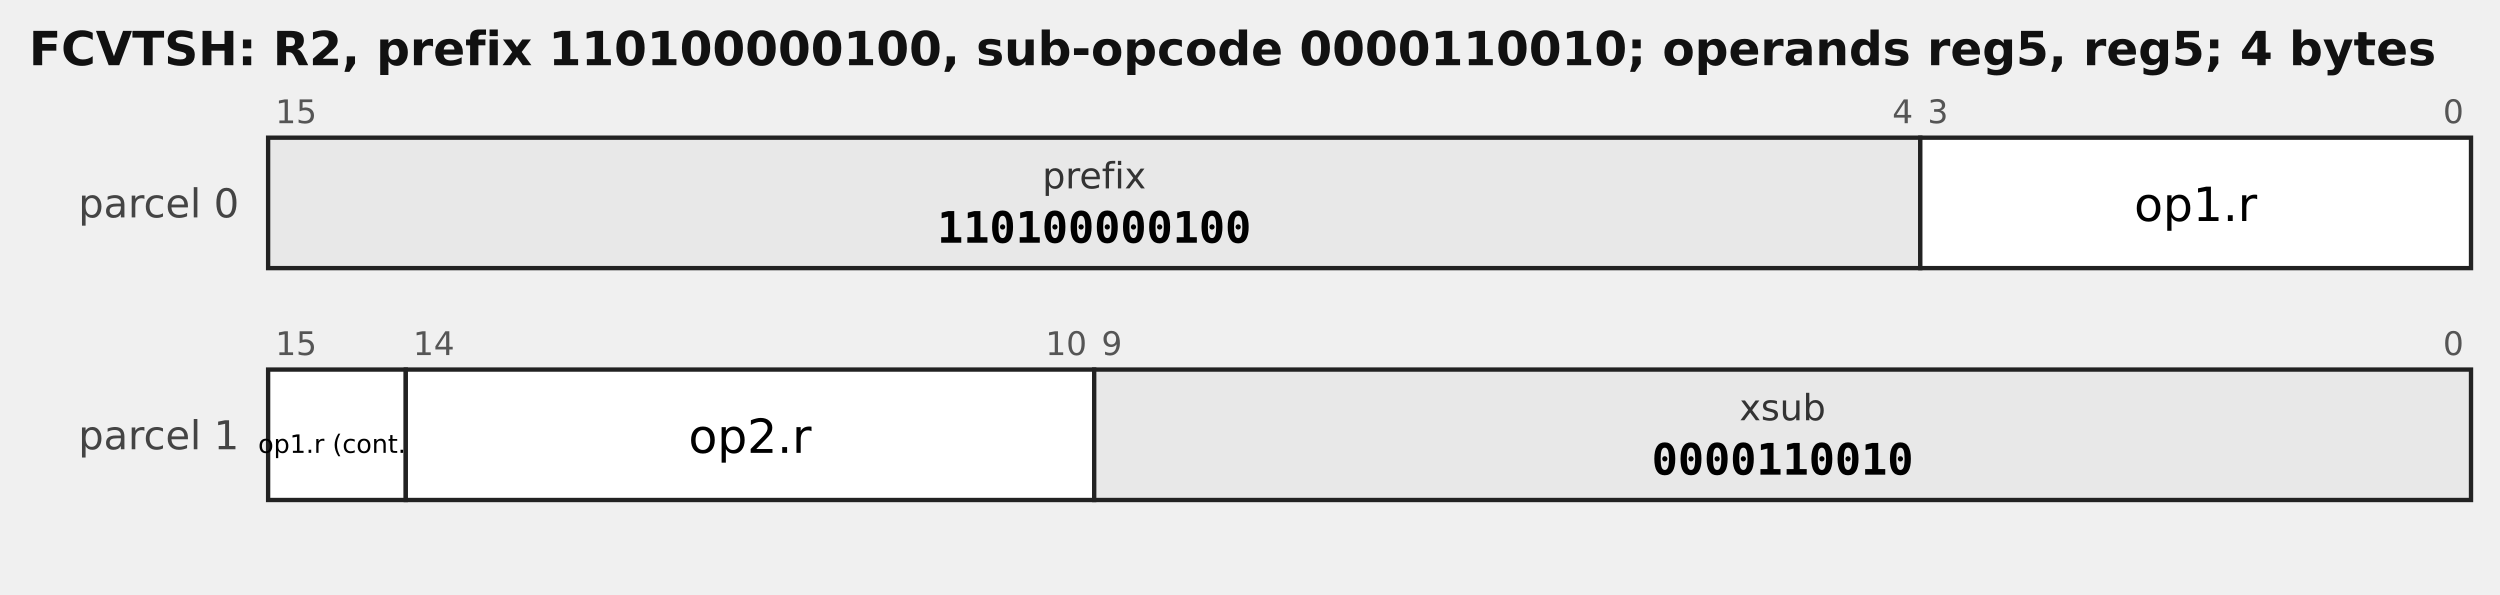
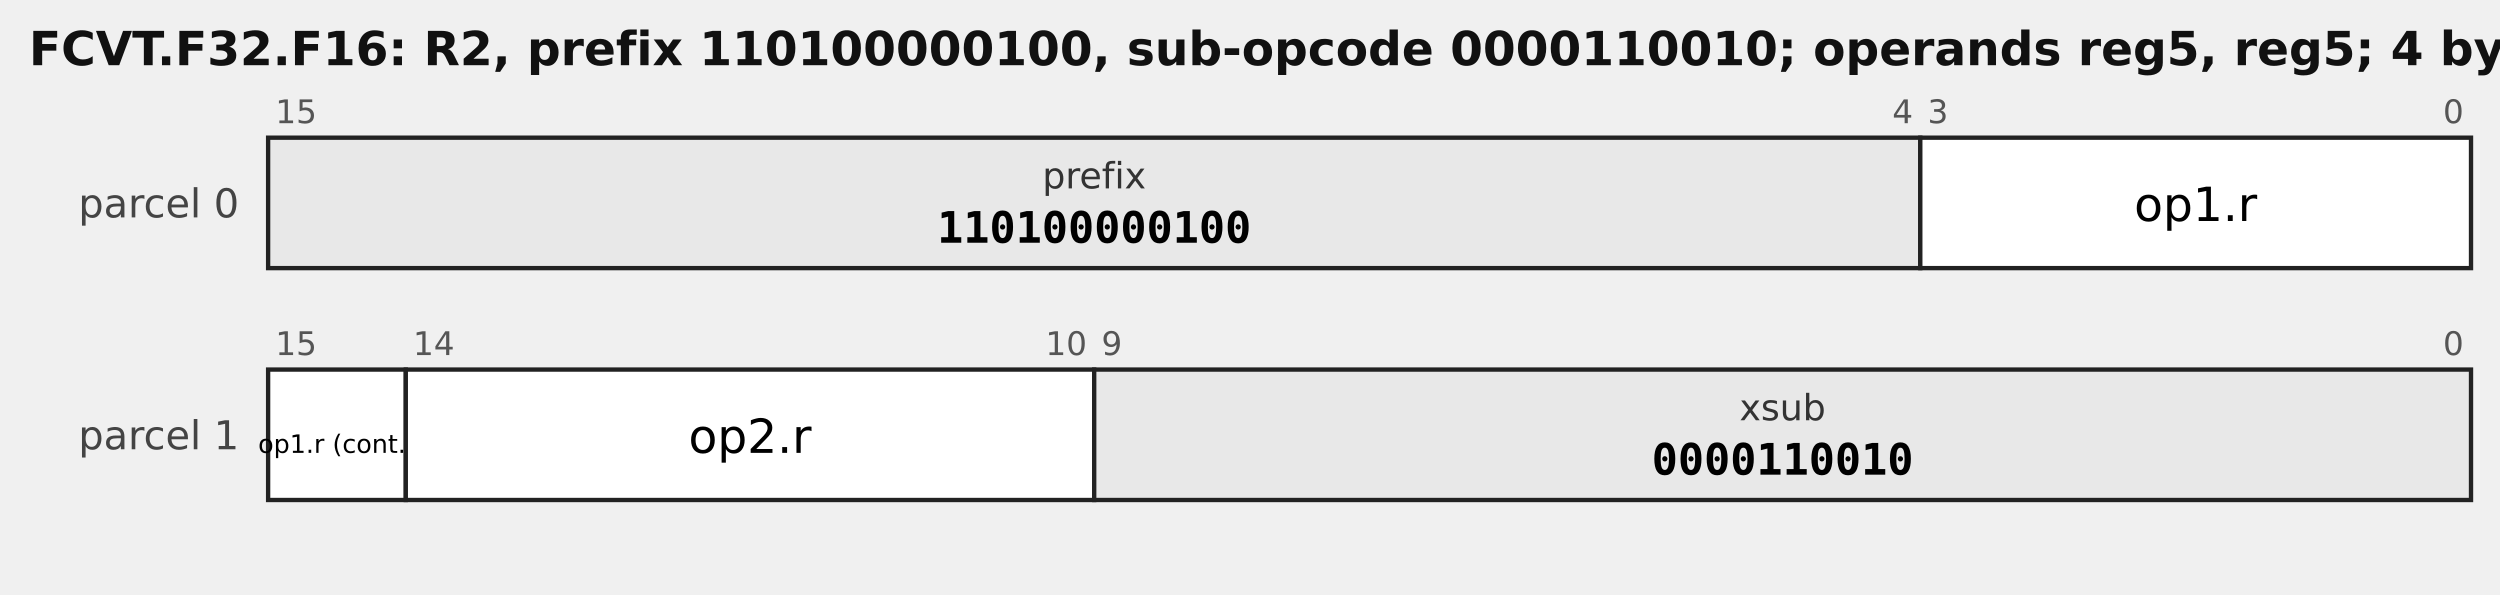
<svg xmlns="http://www.w3.org/2000/svg" width="690" height="164" viewBox="0 0 690 164" font-family="DejaVu Sans, sans-serif">
-   <text x="8" y="18" font-size="13" font-weight="bold" fill="#111">FCVTSH: R2, prefix 110100000100, sub-opcode 0000110010; operands reg5, reg5; 4 bytes</text>
+   <text x="8" y="18" font-size="13" font-weight="bold" fill="#111">FCVT.F32.F16: R2, prefix 110100000100, sub-opcode 0000110010; operands reg5, reg5; 4 bytes</text>
  <text x="66" y="60" font-size="11" text-anchor="end" fill="#444">parcel 0</text>
  <rect x="74" y="38" width="456" height="36" fill="#e8e8e8" stroke="#222" stroke-width="1.2" />
  <text x="76" y="34" font-size="9" fill="#555" text-anchor="start">15</text>
  <text x="528" y="34" font-size="9" fill="#555" text-anchor="end">4</text>
  <text x="302.0" y="52" font-size="10.0" text-anchor="middle" font-family="DejaVu Sans, sans-serif" fill="#333">prefix</text>
  <text x="302.0" y="67" font-size="12.0" text-anchor="middle" font-family="DejaVu Sans Mono, monospace" font-weight="bold">110100000100</text>
  <rect x="530" y="38" width="152" height="36" fill="#ffffff" stroke="#222" stroke-width="1.2" />
  <text x="532" y="34" font-size="9" fill="#555" text-anchor="start">3</text>
  <text x="680" y="34" font-size="9" fill="#555" text-anchor="end">0</text>
  <text x="606.0" y="61" font-size="13.0" text-anchor="middle" font-family="DejaVu Sans, sans-serif">op1.r</text>
  <text x="66" y="124" font-size="11" text-anchor="end" fill="#444">parcel 1</text>
  <rect x="74" y="102" width="38" height="36" fill="#ffffff" stroke="#222" stroke-width="1.2" />
  <text x="76" y="98" font-size="9" fill="#555" text-anchor="start">15</text>
  <text x="93.0" y="125" font-size="7.0" text-anchor="middle" font-family="DejaVu Sans, sans-serif">op1.r (cont.)</text>
  <rect x="112" y="102" width="190" height="36" fill="#ffffff" stroke="#222" stroke-width="1.2" />
  <text x="114" y="98" font-size="9" fill="#555" text-anchor="start">14</text>
  <text x="300" y="98" font-size="9" fill="#555" text-anchor="end">10</text>
  <text x="207.0" y="125" font-size="13.0" text-anchor="middle" font-family="DejaVu Sans, sans-serif">op2.r</text>
  <rect x="302" y="102" width="380" height="36" fill="#e8e8e8" stroke="#222" stroke-width="1.2" />
  <text x="304" y="98" font-size="9" fill="#555" text-anchor="start">9</text>
  <text x="680" y="98" font-size="9" fill="#555" text-anchor="end">0</text>
  <text x="492.0" y="116" font-size="10.0" text-anchor="middle" font-family="DejaVu Sans, sans-serif" fill="#333">xsub</text>
  <text x="492.0" y="131" font-size="12.0" text-anchor="middle" font-family="DejaVu Sans Mono, monospace" font-weight="bold">0000110010</text>
</svg>
